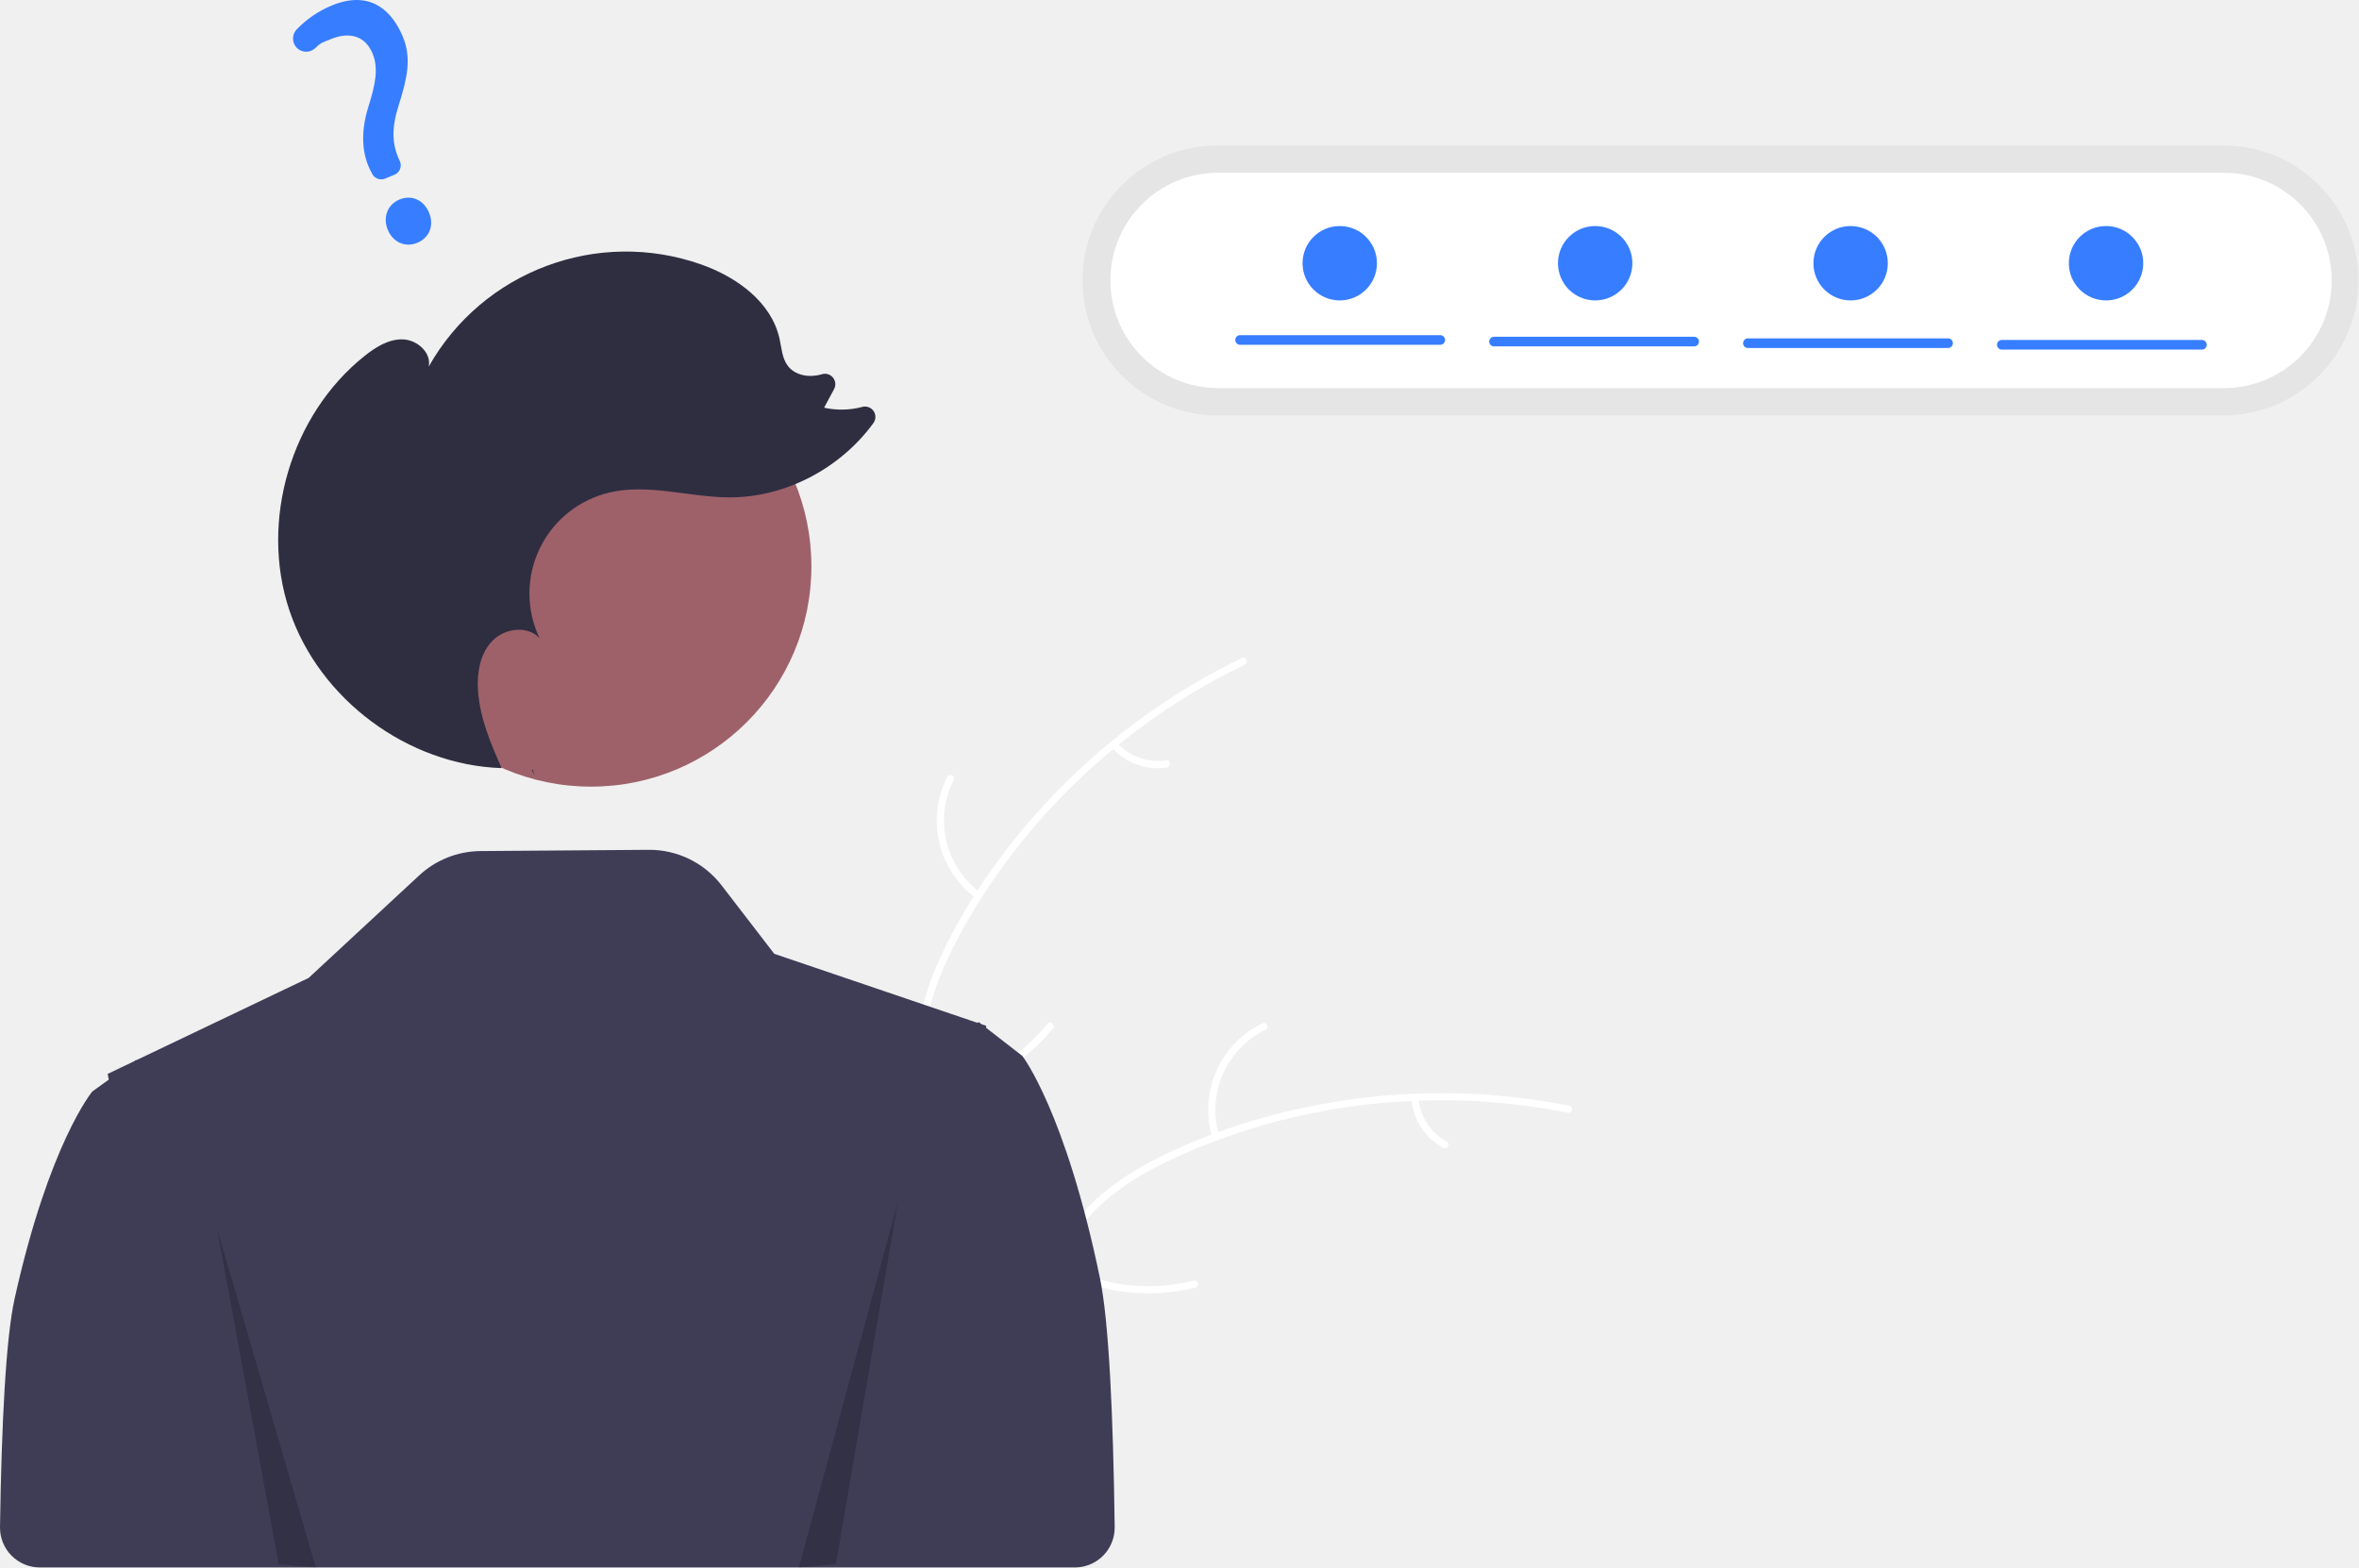
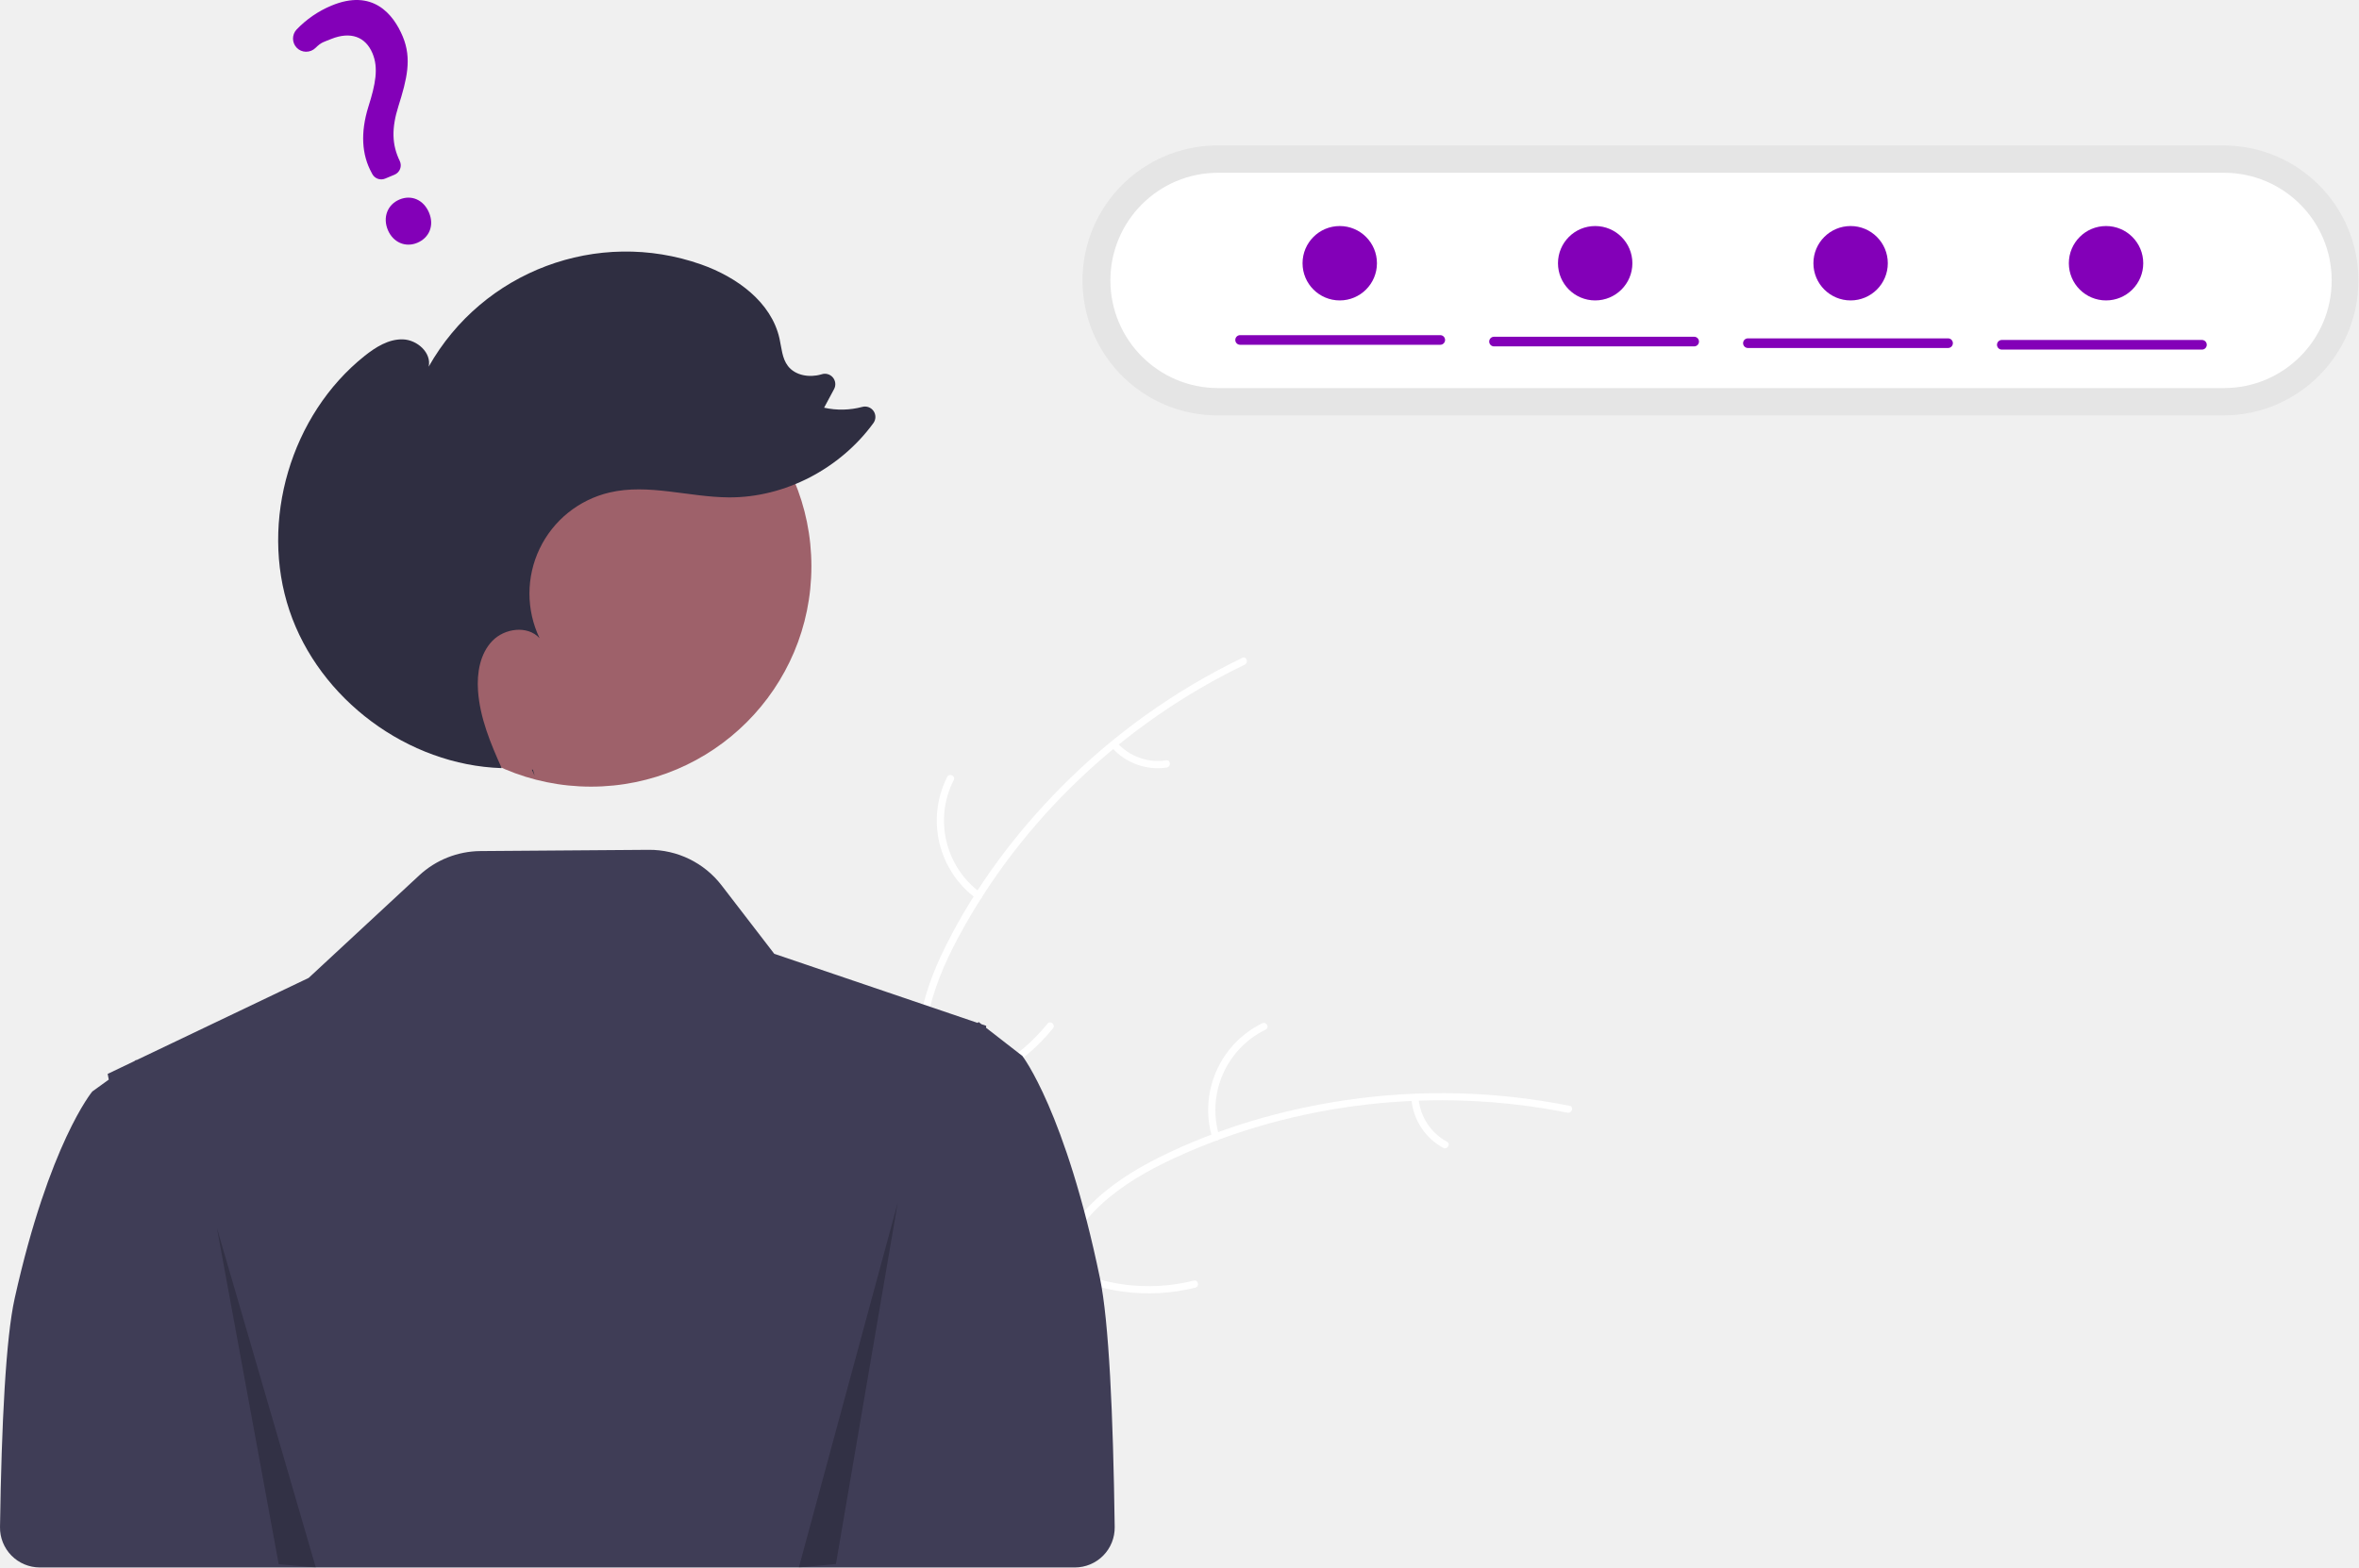
<svg xmlns="http://www.w3.org/2000/svg" data-name="Layer 1" width="951.235" height="632.162" viewBox="0 0 951.235 632.162">
  <path d="M465.591,496.884c32.599-57.345,94.782-101.377,160.608-97.135a303.919,303.919,0,0,0-79.931,192.744c-1.081,27.644.595,58.502-17.759,79.201-11.42,12.88-28.877,19.117-46.04,20.426-17.164,1.308-34.324-1.793-51.259-4.881l-4.108,1.261C425.537,622.556,432.992,554.23,465.591,496.884Z" transform="translate(-124.3823 -133.0693)" fill="#f0f0f0" />
  <path d="M626.297,401.13C577.62,424.563,536.113,463.7,510.633,511.429c-5.509,10.319-10.199,21.266-12.244,32.841-2.047,11.58-.617,22.603,3.338,33.602,3.616,10.055,8.479,19.921,9.588,30.68,1.169,11.34-3.004,21.944-10.515,30.359-9.19,10.296-21.531,16.677-33.817,22.497-13.641,6.462-27.912,12.958-37.573,25.019-1.171,1.461-3.37-.441-2.201-1.9,16.809-20.983,45.583-24.928,65.536-41.831,9.31-7.887,16.3-18.628,15.859-31.214-.386-11.005-5.392-21.184-9.141-31.333-3.937-10.657-5.9-21.372-4.488-32.734,1.444-11.622,5.716-22.776,10.937-33.191,11.774-23.488,27.887-45.051,46.345-63.691a264.375,264.375,0,0,1,73.099-52.155c1.681-.809,2.612,1.947.942,2.751Z" transform="translate(-124.3823 -133.0693)" fill="#fff" />
  <path d="M518.097,495.478a38.974,38.974,0,0,1-11.761-49.077c.851-1.666,3.48-.421,2.627,1.247a36.089,36.089,0,0,0,11.033,45.63c1.515,1.097-.393,3.291-1.9,2.201Z" transform="translate(-124.3823 -133.0693)" fill="#fff" />
  <path d="M499.222,573.016A75.118,75.118,0,0,0,546.783,545.906c1.176-1.457,3.375.444,2.201,1.9A78.134,78.134,0,0,1,499.435,575.915c-1.855.266-2.058-2.635-.213-2.899Z" transform="translate(-124.3823 -133.0693)" fill="#fff" />
  <path d="M574.907,432.685a22.061,22.061,0,0,0,19.718,7.03c1.851-.289,2.052,2.612.213,2.899a24.721,24.721,0,0,1-21.83-7.728,1.502,1.502,0,0,1-.151-2.05,1.461,1.461,0,0,1,2.05-.151Z" transform="translate(-124.3823 -133.0693)" fill="#fff" />
  <path d="M757.173,580.652c-1.151.213-2.302.427-3.463.662a290.53,290.53,0,0,0-45.425,12.557c-1.149.4-2.308.823-3.443,1.255a306.284,306.284,0,0,0-96.329,58.622,297.44,297.44,0,0,0-31.2,32.695c-13.196,16.123-26.221,34.654-43.465,45.166a51.028,51.028,0,0,1-5.552,3.01l-99.338-41.204c-.179-.207-.368-.392-.548-.599l-4.041-1.464c.451-.636.932-1.287,1.383-1.923.26-.37.542-.731.802-1.102.18-.244.362-.488.511-.718.06-.081.121-.162.171-.221.149-.23.311-.429.451-.636q4.02-5.465,8.13-10.892c.009-.023.009-.023.041-.036,20.951-27.516,44.382-53.525,71.017-75.151.802-.65,1.611-1.324,2.458-1.955a283.824,283.824,0,0,1,38.364-25.951,250.912,250.912,0,0,1,22.758-11.253A208.652,208.652,0,0,1,633.669,545.389c43.431-4.033,87.669,5.869,120.98,33.154C755.5,579.241,756.331,579.931,757.173,580.652Z" transform="translate(-124.3823 -133.0693)" fill="#f0f0f0" />
  <path d="M756.427,581.82c-52.975-10.597-109.678-4.339-158.759,18.43-10.611,4.923-20.947,10.84-29.549,18.85-8.606,8.014-14.101,17.676-17.565,28.839-3.167,10.205-5.224,21.011-10.816,30.269-5.895,9.758-15.61,15.712-26.674,17.909-13.537,2.688-27.232.352-40.545-2.397-14.782-3.053-30.088-6.459-45.063-2.646-1.814.462-2.425-2.381-.613-2.842,26.055-6.634,51.404,7.541,77.512,6.058,12.183-.692,24.23-5.06,31.455-15.374,6.318-9.019,8.449-20.16,11.566-30.521,3.273-10.879,8.157-20.616,16.124-28.838,8.151-8.41,18.277-14.744,28.715-19.916,23.542-11.665,49.39-19.181,75.35-22.951a264.375,264.375,0,0,1,89.766,2.367c1.83.366.913,3.127-.905,2.763Z" transform="translate(-124.3823 -133.0693)" fill="#fff" />
  <path d="M613.231,592.008a38.974,38.974,0,0,1,20.158-46.266c1.682-.817,3.032,1.759,1.347,2.577a36.089,36.089,0,0,0-18.663,43.076c.549,1.788-2.296,2.391-2.842.613Z" transform="translate(-124.3823 -133.0693)" fill="#fff" />
  <path d="M551.478,642.554a75.118,75.118,0,0,0,54.296,6.99c1.816-.456,2.427,2.387.613,2.842a78.135,78.135,0,0,1-56.485-7.388c-1.641-.905-.057-3.343,1.576-2.443Z" transform="translate(-124.3823 -133.0693)" fill="#fff" />
  <path d="M696.396,576.075a22.061,22.061,0,0,0,11.511,17.484c1.652.884.066,3.321-1.576,2.443a24.721,24.721,0,0,1-12.777-19.314,1.502,1.502,0,0,1,1.114-1.728,1.461,1.461,0,0,1,1.728,1.114Z" transform="translate(-124.3823 -133.0693)" fill="#fff" />
  <path d="M567.941,648.631c-13.912-67.267-31.302-89.694-31.302-89.694l-6.643-5.152-7.989-6.206.039-.798-1.895-.644-.445-.346-.729-.56-.117.126-.248.256-36.152-12.289-45.865-15.579L415.355,490.14a36.734,36.734,0,0,0-29.387-14.334l-67.829.502a36.734,36.734,0,0,0-24.71,9.801l-44.583,41.354-69.469,33.178-.117-.117-.729.521-10.734,5.132.443,2.306-6.643,4.794s-17.39,20.868-31.302,83.459c-3.539,15.926-5.281,50.09-5.91,92.188a16.069,16.069,0,0,0,16.062,16.307H511.494v-0H557.806a16.072,16.072,0,0,0,16.063-16.291C573.254,703.131,571.513,665.902,567.941,648.631Z" transform="translate(-124.3823 -133.0693)" fill="#3f3d56" />
  <path d="M615.548,191.732a54.431,54.431,0,1,0,0,108.861H1021.187a54.431,54.431,0,0,0,0-108.861Z" transform="translate(-124.3823 -133.0693)" fill="#e5e5e5" />
  <path d="M615.548,202.747a43.415,43.415,0,1,0,0,86.83H1021.187a43.415,43.415,0,0,0,0-86.83Z" transform="translate(-124.3823 -133.0693)" fill="#fff" />
  <circle id="e096411a-cdc3-4e6d-bbd4-4630e1fee17e" cx="238.323" cy="228.392" r="88.863" fill="#9e616a" />
  <path d="M339.972,445.973q-.569-1.254-1.136-2.516c.146.005.29.026.435.029Z" transform="translate(-124.3823 -133.0693)" fill="#2f2e41" />
  <path d="M271.371,276.64c4.494-3.585,9.747-6.884,15.494-6.699,5.746.185,11.573,5.375,10.383,11a91.318,91.318,0,0,1,109.895-41.208c14.282,5.039,28.287,15.119,31.568,29.904.842,3.795,1.023,7.957,3.393,11.039,2.988,3.886,8.705,4.765,13.412,3.398q.071-.021.141-.042a4.199,4.199,0,0,1,5.073,5.927l-4.041,7.537a32.383,32.383,0,0,0,15.428-.328,4.195,4.195,0,0,1,4.455,6.528c-13.325,18.294-35.586,30.108-58.303,29.969-16.146-.098-32.458-5.663-48.172-1.95a41.844,41.844,0,0,0-28.144,58.74c-4.827-5.28-14.159-4.03-19.097,1.147-4.938,5.177-6.216,12.904-5.719,20.041.761,10.916,5.038,21.201,9.546,31.212-37.801-1.19-73.555-27.707-85.59-63.572C229.008,343.267,241.674,300.33,271.371,276.64Z" transform="translate(-124.3823 -133.0693)" fill="#2f2e41" />
  <polygon points="87.464 495.253 112.388 630.86 127.343 632.162 87.464 495.253" opacity="0.2" />
  <polygon points="362.007 485.026 337.083 630.762 322.128 632.162 362.007 485.026" opacity="0.2" />
-   <path d="M292.629,231.001c-4.779,1.995-9.765-.191-11.857-5.2-2.123-5.085-.14-10.246,4.715-12.274,4.856-2.028,9.754.165,11.911,5.331C299.524,223.948,297.563,228.941,292.629,231.001Zm-9.154-27.482-3.8,1.587a4.099,4.099,0,0,1-5.206-1.909l-.188-.368c-4.088-7.373-4.557-16.335-1.384-26.621,2.939-9.227,4.16-15.717,1.705-21.596-2.838-6.797-8.899-8.927-16.628-5.842-2.998,1.252-3.952,1.232-6.311,3.572a5.416,5.416,0,0,1-3.921,1.593,5.235,5.235,0,0,1-3.747-1.643,5.348,5.348,0,0,1-.037-7.297,41.535,41.535,0,0,1,14.046-9.644c16.606-6.934,24.966,3.303,28.792,12.465,3.742,8.961,1.637,17.275-1.745,28.043-2.834,8.948-2.669,15.578.55,22.17a4.081,4.081,0,0,1-2.126,5.491Z" transform="translate(-124.3823 -133.0693)" fill="rgb(55, 125, 255)" />
-   <path d="M705.149,272.122h-80.707a1.944,1.944,0,1,1,0-3.888h80.707a1.944,1.944,0,0,1,0,3.888Z" transform="translate(-124.3823 -133.0693)" fill="rgb(55, 125, 255)" />
-   <path d="M807.53,272.77h-80.707a1.944,1.944,0,1,1,0-3.888h80.707a1.944,1.944,0,1,1,0,3.888Z" transform="translate(-124.3823 -133.0693)" fill="rgb(55, 125, 255)" />
-   <path d="M909.912,273.418H829.205a1.944,1.944,0,0,1,0-3.888h80.707a1.944,1.944,0,1,1,0,3.888Z" transform="translate(-124.3823 -133.0693)" fill="rgb(55, 125, 255)" />
-   <path d="M1012.294,274.066h-80.707a1.944,1.944,0,0,1,0-3.888h80.707a1.944,1.944,0,0,1,0,3.888Z" transform="translate(-124.3823 -133.0693)" fill="rgb(55, 125, 255)" />
-   <circle cx="540.235" cy="106.162" r="15" fill="rgb(55, 125, 255)" />
-   <circle cx="643.235" cy="106.162" r="15" fill="rgb(55, 125, 255)" />
-   <circle cx="746.235" cy="106.162" r="15" fill="rgb(55, 125, 255)" />
-   <circle cx="849.235" cy="106.162" r="15" fill="rgb(55, 125, 255)" />
+   <path d="M292.629,231.001c-4.779,1.995-9.765-.191-11.857-5.2-2.123-5.085-.14-10.246,4.715-12.274,4.856-2.028,9.754.165,11.911,5.331C299.524,223.948,297.563,228.941,292.629,231.001Zm-9.154-27.482-3.8,1.587a4.099,4.099,0,0,1-5.206-1.909l-.188-.368c-4.088-7.373-4.557-16.335-1.384-26.621,2.939-9.227,4.16-15.717,1.705-21.596-2.838-6.797-8.899-8.927-16.628-5.842-2.998,1.252-3.952,1.232-6.311,3.572a5.416,5.416,0,0,1-3.921,1.593,5.235,5.235,0,0,1-3.747-1.643,5.348,5.348,0,0,1-.037-7.297,41.535,41.535,0,0,1,14.046-9.644c16.606-6.934,24.966,3.303,28.792,12.465,3.742,8.961,1.637,17.275-1.745,28.043-2.834,8.948-2.669,15.578.55,22.17a4.081,4.081,0,0,1-2.126,5.491Z" transform="translate(-124.3823 -133.0693)" fill="rgb(131, 0, 184)" />
+   <path d="M705.149,272.122h-80.707a1.944,1.944,0,1,1,0-3.888h80.707a1.944,1.944,0,0,1,0,3.888Z" transform="translate(-124.3823 -133.0693)" fill="rgb(131, 0, 184)" />
+   <path d="M807.53,272.77h-80.707a1.944,1.944,0,1,1,0-3.888h80.707a1.944,1.944,0,1,1,0,3.888Z" transform="translate(-124.3823 -133.0693)" fill="rgb(131, 0, 184)" />
+   <path d="M909.912,273.418H829.205a1.944,1.944,0,0,1,0-3.888h80.707a1.944,1.944,0,1,1,0,3.888Z" transform="translate(-124.3823 -133.0693)" fill="rgb(131, 0, 184)" />
+   <path d="M1012.294,274.066h-80.707a1.944,1.944,0,0,1,0-3.888h80.707a1.944,1.944,0,0,1,0,3.888Z" transform="translate(-124.3823 -133.0693)" fill="rgb(131, 0, 184)" />
+   <circle cx="540.235" cy="106.162" r="15" fill="rgb(131, 0, 184)" />
+   <circle cx="643.235" cy="106.162" r="15" fill="rgb(131, 0, 184)" />
+   <circle cx="746.235" cy="106.162" r="15" fill="rgb(131, 0, 184)" />
+   <circle cx="849.235" cy="106.162" r="15" fill="rgb(131, 0, 184)" />
</svg>
